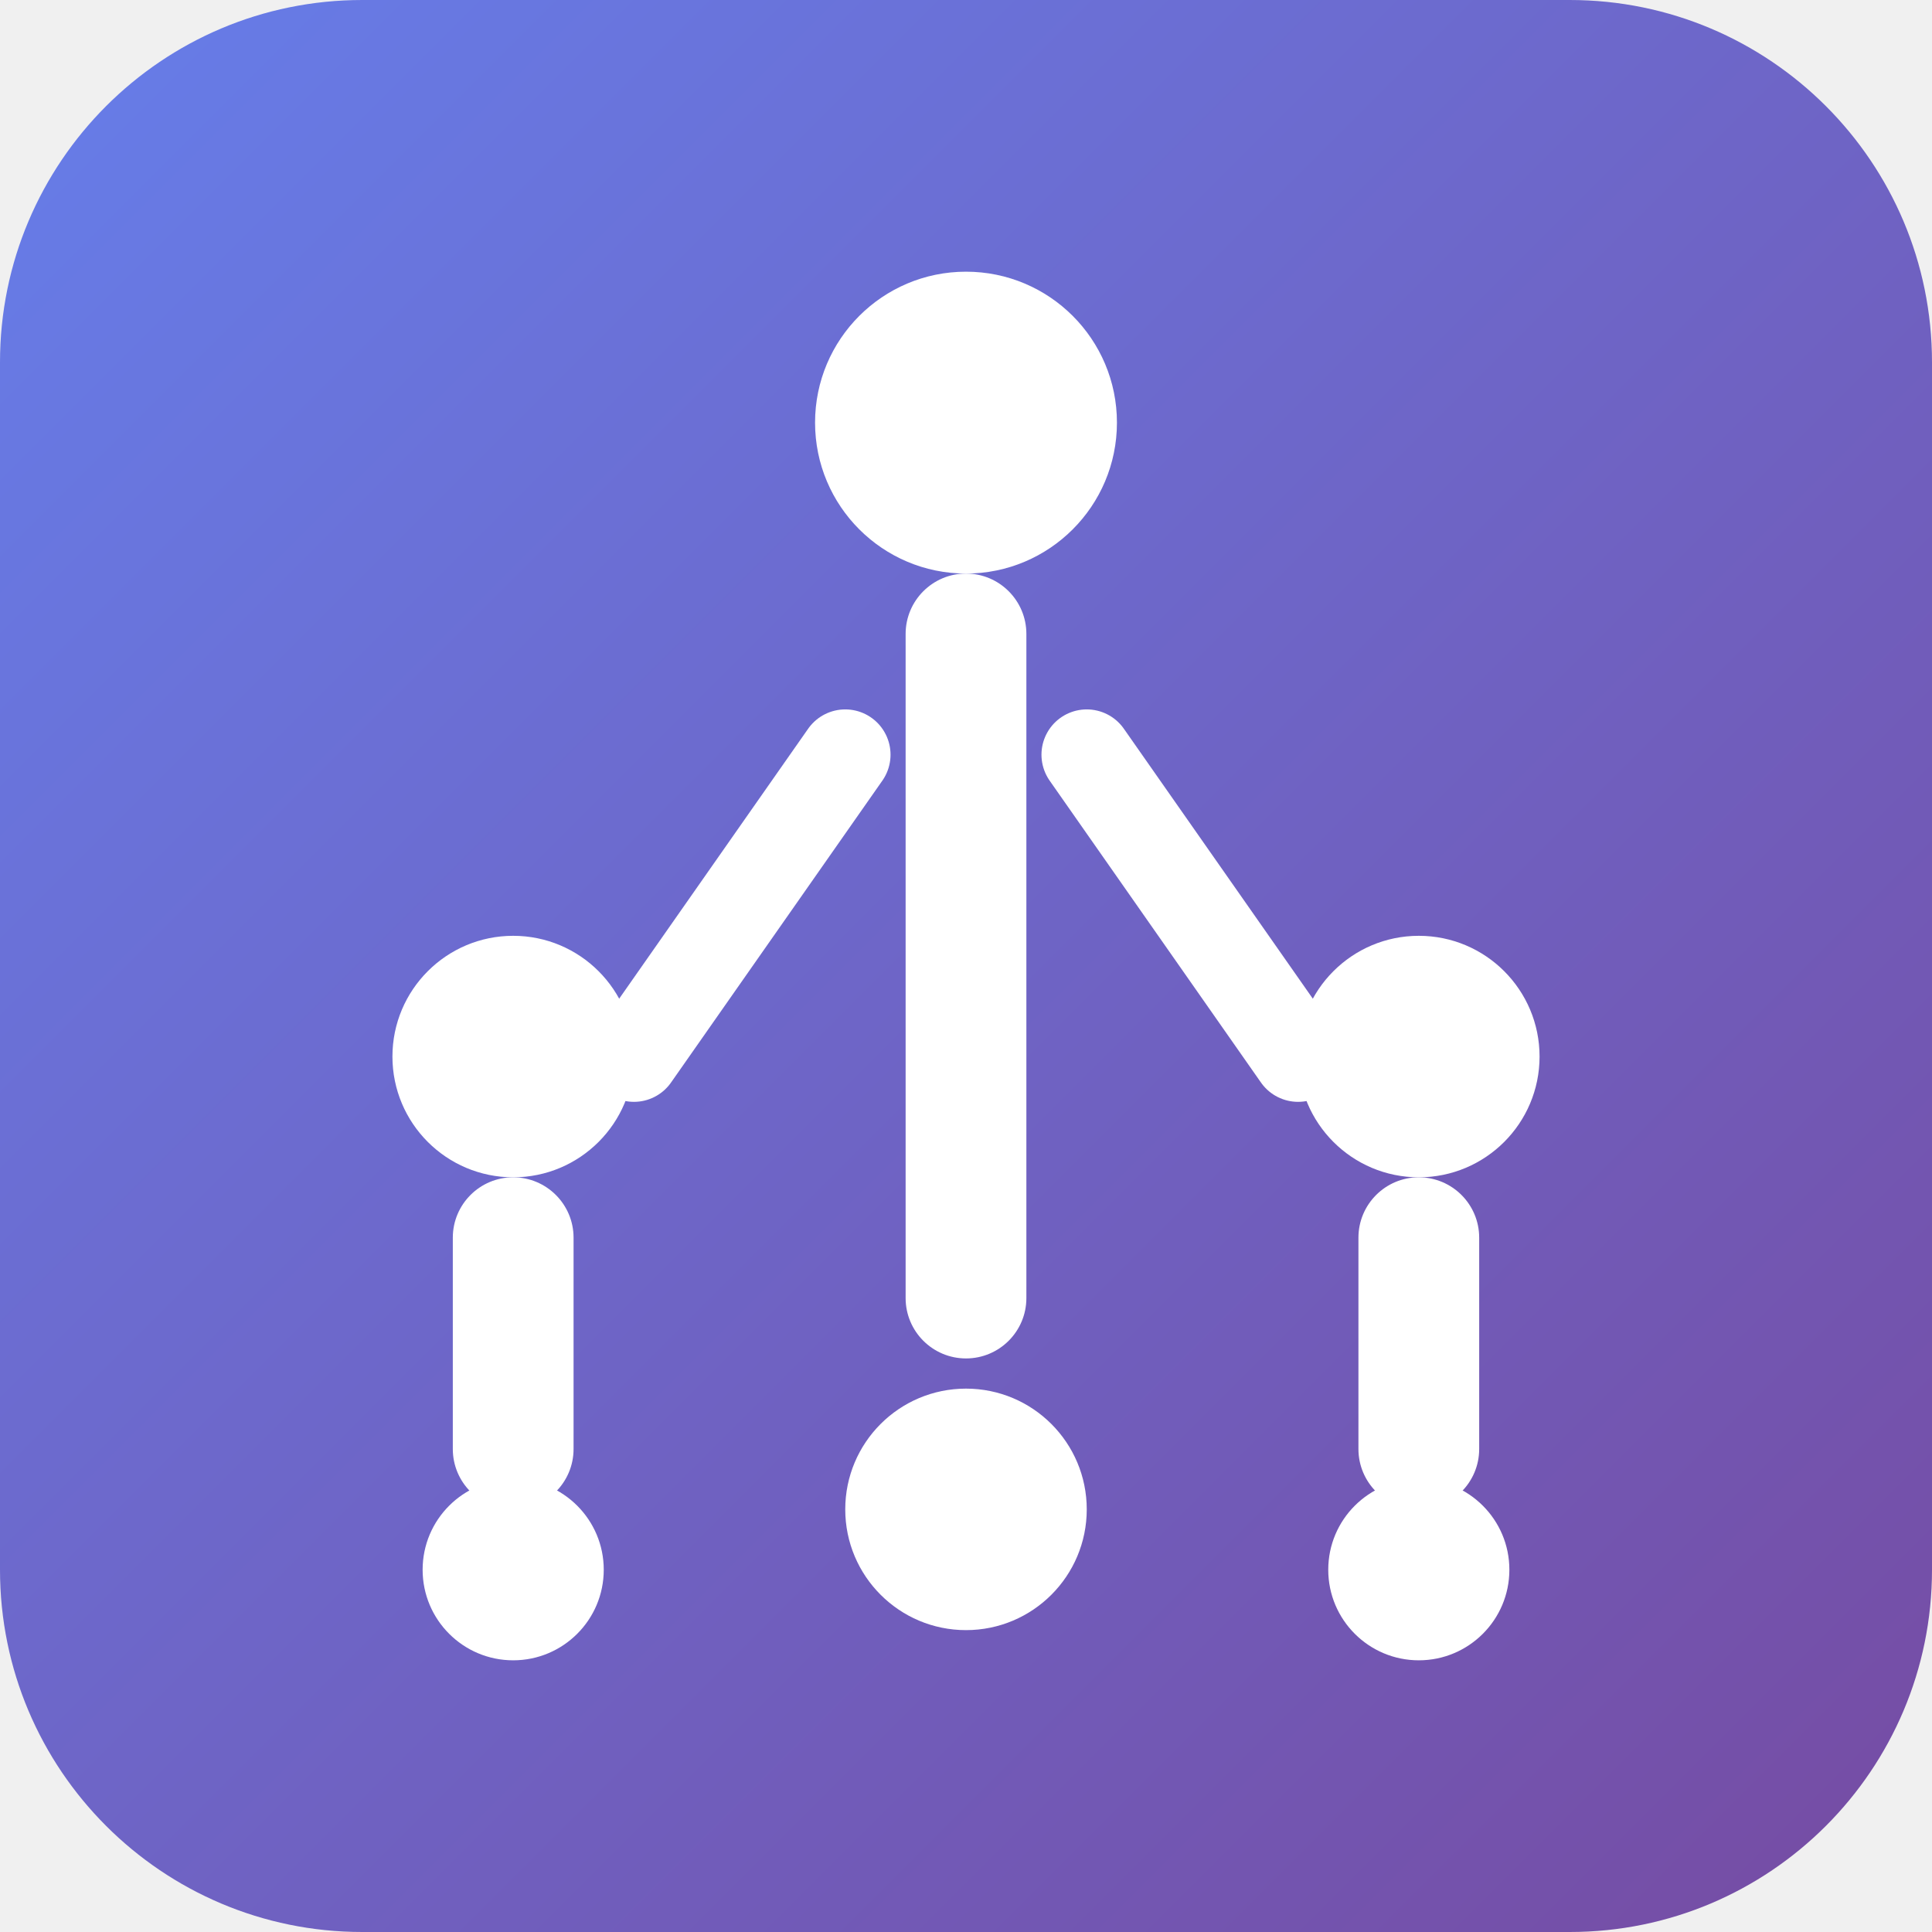
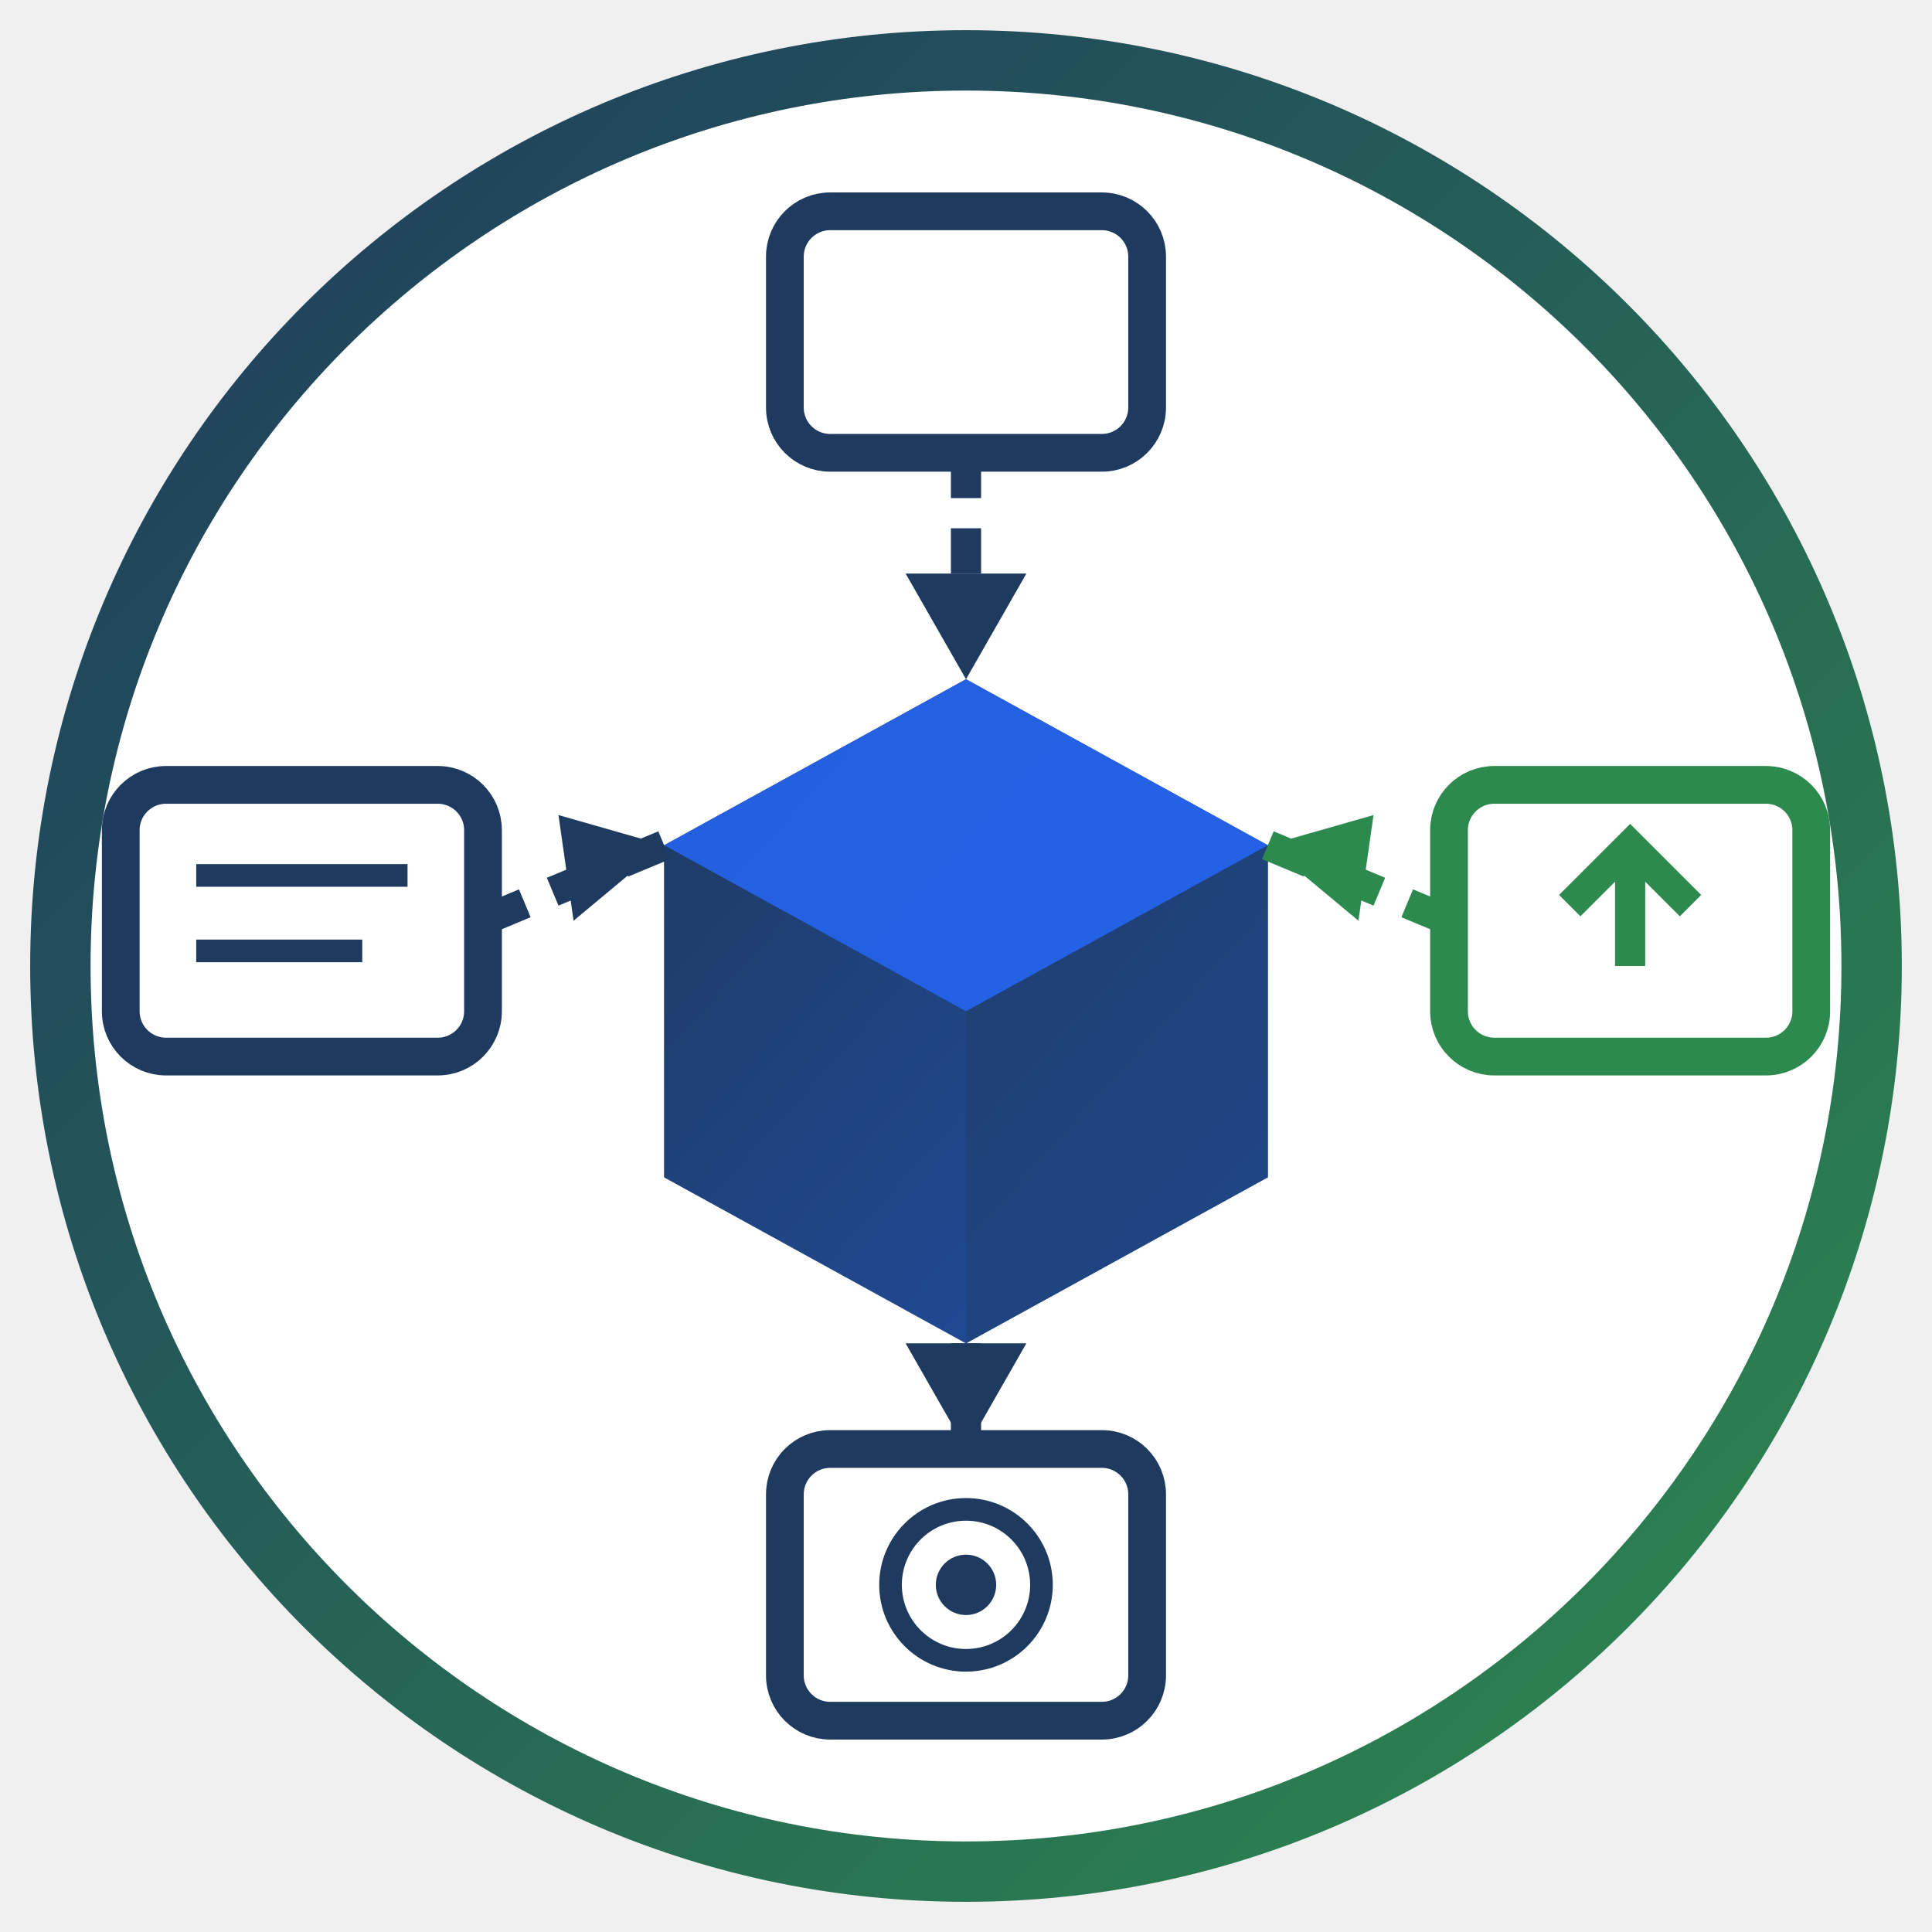
<svg xmlns="http://www.w3.org/2000/svg" viewBox="0 0 128 128">
  <defs>
-     <linearGradient id="bg" x1="0%" y1="0%" x2="100%" y2="100%">
-       <stop offset="0%" style="stop-color:#667eea;stop-opacity:1" />
-       <stop offset="100%" style="stop-color:#764ba2;stop-opacity:1" />
+     <linearGradient id="borderGradient" x1="0%" y1="0%" x2="100%" y2="100%">
+       <stop offset="0%" style="stop-color:#1e3a5f" />
+       <stop offset="100%" style="stop-color:#2d8a4e" />
+     </linearGradient>
+     <linearGradient id="cubeGradient" x1="0%" y1="0%" x2="100%" y2="100%">
+       <stop offset="0%" style="stop-color:#1e3a5f" />
+       <stop offset="100%" style="stop-color:#2563eb" />
    </linearGradient>
  </defs>
-   <rect width="128" height="128" rx="24" fill="url(#bg)" />
-   <g fill="white">
-     <circle cx="64" cy="28" r="10" />
-     <rect x="60" y="38" width="8" height="52" rx="4" />
-     <circle cx="34" cy="70" r="8" />
-     <path d="M42 70 L56 50" stroke="white" stroke-width="6" stroke-linecap="round" />
-     <rect x="30" y="78" width="8" height="22" rx="4" />
-     <circle cx="34" cy="104" r="6" />
-     <circle cx="94" cy="70" r="8" />
-     <path d="M86 70 L72 50" stroke="white" stroke-width="6" stroke-linecap="round" />
-     <rect x="90" y="78" width="8" height="22" rx="4" />
-     <circle cx="94" cy="104" r="6" />
-     <circle cx="64" cy="100" r="8" />
-   </g>
+   <circle cx="64" cy="64" r="60" fill="white" />
+   <circle cx="64" cy="64" r="60" fill="none" stroke="url(#borderGradient)" stroke-width="4" />
+   <path d="M64 45 L84 56 L84 78 L64 89 L44 78 L44 56 Z" fill="url(#cubeGradient)" />
+   <path d="M64 45 L84 56 L64 67 L44 56 Z" fill="#2563eb" opacity="0.9" />
+   <path d="M64 67 L84 56 L84 78 L64 89 Z" fill="#1e3a5f" opacity="0.7" />
+   <path d="M64 67 L44 56 L44 78 L64 89 Z" fill="#1e3a5f" opacity="0.5" />
+   <rect x="52" y="14" width="24" height="16" rx="3" fill="none" stroke="#1e3a5f" stroke-width="2.5" />
+   <line x1="64" y1="30" x2="64" y2="45" stroke="#1e3a5f" stroke-width="2" stroke-dasharray="3,2" />
+   <polygon points="64,45 60,38 68,38" fill="#1e3a5f" />
+   <rect x="8" y="52" width="24" height="18" rx="3" fill="none" stroke="#1e3a5f" stroke-width="2.5" />
+   <line x1="13" y1="58" x2="27" y2="58" stroke="#1e3a5f" stroke-width="1.5" />
+   <line x1="13" y1="63" x2="24" y2="63" stroke="#1e3a5f" stroke-width="1.5" />
+   <line x1="32" y1="61" x2="44" y2="56" stroke="#1e3a5f" stroke-width="2" stroke-dasharray="3,2" />
+   <polygon points="44,56 37,54 38,61" fill="#1e3a5f" />
+   <rect x="96" y="52" width="24" height="18" rx="3" fill="none" stroke="#2d8a4e" stroke-width="2.5" />
+   <path d="M108 56 L108 64 M104 60 L108 56 L112 60" stroke="#2d8a4e" stroke-width="2" fill="none" />
+   <line x1="96" y1="61" x2="84" y2="56" stroke="#2d8a4e" stroke-width="2" stroke-dasharray="3,2" />
+   <polygon points="84,56 91,54 90,61" fill="#2d8a4e" />
+   <rect x="52" y="96" width="24" height="18" rx="3" fill="none" stroke="#1e3a5f" stroke-width="2.5" />
+   <circle cx="64" cy="105" r="5" fill="none" stroke="#1e3a5f" stroke-width="1.5" />
+   <circle cx="64" cy="105" r="2" fill="#1e3a5f" />
+   <line x1="64" y1="89" x2="64" y2="96" stroke="#1e3a5f" stroke-width="2" stroke-dasharray="3,2" />
+   <polygon points="64,96 60,89 68,89" fill="#1e3a5f" />
</svg>
